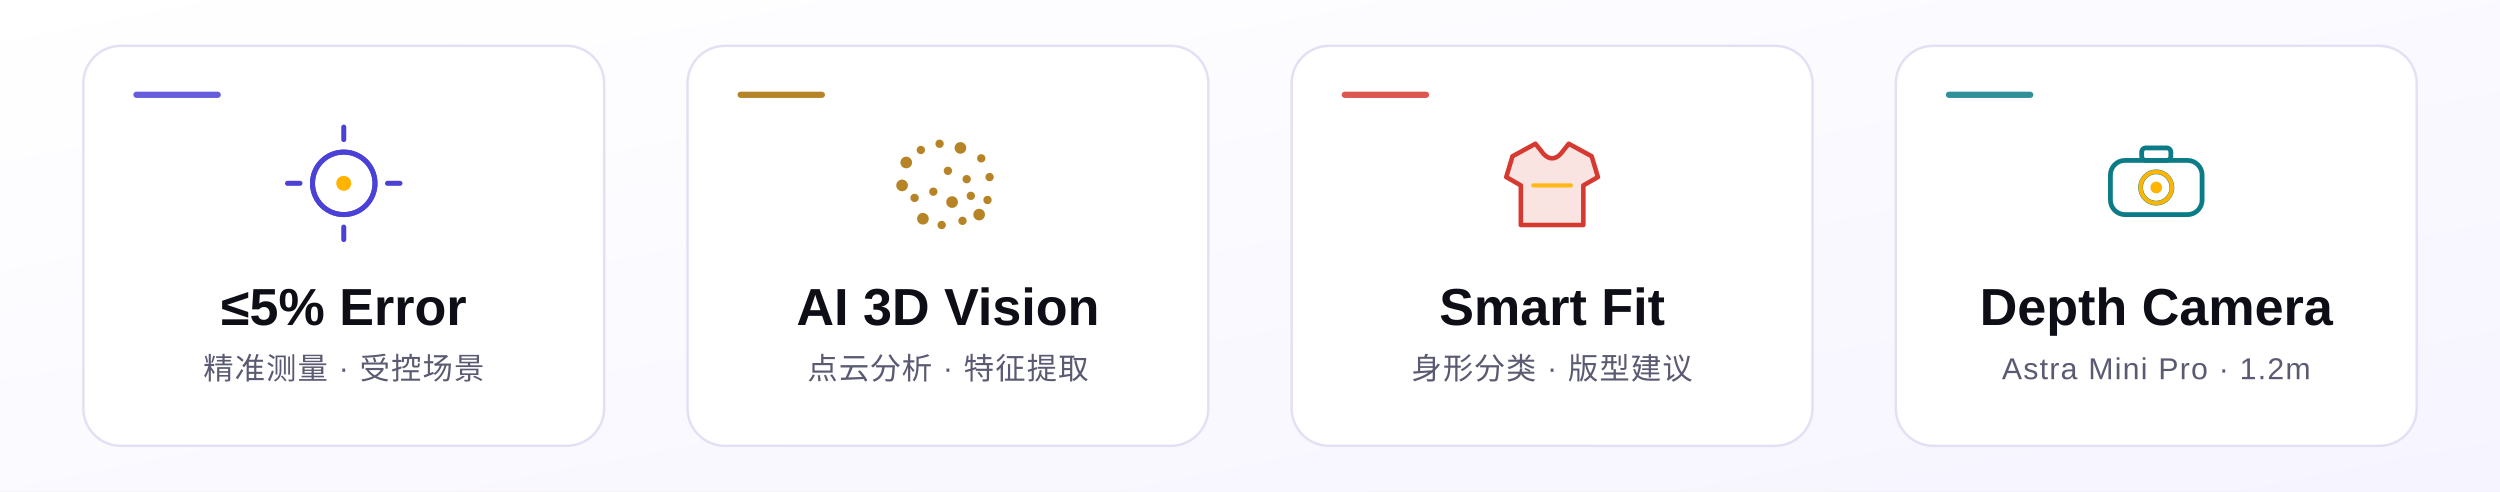
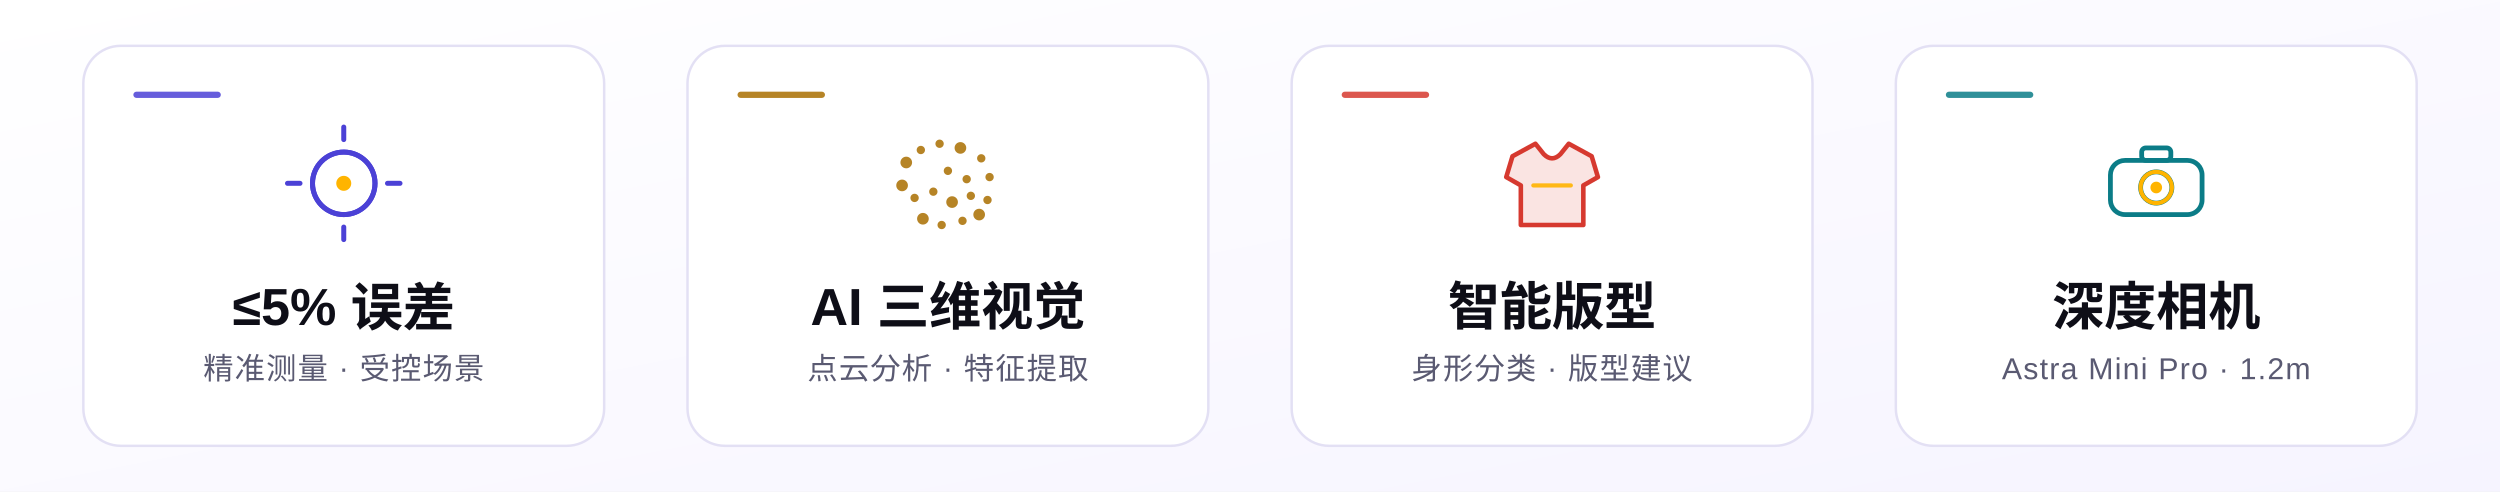
<svg xmlns="http://www.w3.org/2000/svg" width="1200" height="236" viewBox="0 0 1200 236" role="img" aria-label="Cleanfit 核心亮点">
  <defs>
    <linearGradient id="pbg" x1="0" y1="0" x2="1" y2="1">
      <stop offset="0%" stop-color="#FFFFFF" />
      <stop offset="100%" stop-color="#F6F4FF" />
    </linearGradient>
  </defs>
  <rect width="1200" height="236" fill="url(#pbg)" />
  <g>
    <rect x="40" y="22" width="250" height="192" rx="18" fill="#FFFFFF" stroke="#E3E0F4" stroke-width="1.2" />
    <rect x="40" y="22" width="250" height="192" rx="18" fill="none" stroke="#4B41D6" stroke-width="1.8" opacity="0">
      <animate attributeName="opacity" values="0;0.55;0.55;0" dur="8s" begin="0.0s" repeatCount="indefinite" keyTimes="0;0.12;0.25;0.42" />
    </rect>
    <rect x="64" y="44" width="42" height="3" rx="1.5" fill="#4B41D6" opacity="0.85">
      <animate attributeName="width" from="0" to="42" dur="0.8s" begin="0.0s" fill="freeze" />
    </rect>
    <g>
      <circle cx="165.0" cy="88" r="15" fill="none" stroke="#4B41D6" stroke-width="2.4" />
      <circle cx="165.0" cy="88" r="15" fill="none" stroke="#4B41D6" stroke-width="2.4">
        <animate attributeName="r" values="15;25;15" dur="3s" begin="0.3s" repeatCount="indefinite" />
        <animate attributeName="opacity" values="0.55;0;0.55" dur="3s" begin="0.3s" repeatCount="indefinite" />
      </circle>
      <line x1="144.0" y1="88" x2="138.0" y2="88" stroke="#4B41D6" stroke-width="2.4" stroke-linecap="round" />
      <line x1="186.0" y1="88" x2="192.0" y2="88" stroke="#4B41D6" stroke-width="2.4" stroke-linecap="round" />
      <line x1="165.0" y1="67" x2="165.0" y2="61" stroke="#4B41D6" stroke-width="2.4" stroke-linecap="round" />
      <line x1="165.0" y1="109" x2="165.0" y2="115" stroke="#4B41D6" stroke-width="2.4" stroke-linecap="round" />
      <circle cx="165.0" cy="88" r="3.6" fill="#FFB400">
        <animate attributeName="r" values="3.6;5.2;3.6" dur="2.4s" begin="0.3s" repeatCount="indefinite" />
      </circle>
    </g>
-     <text x="165.0" y="156" text-anchor="middle" font-family="'Segoe UI','PingFang SC','Microsoft YaHei','Helvetica Neue',Arial,sans-serif" font-size="25" font-weight="800" fill="#0E0E17">≤5% Error</text>
+     <text x="165.0" y="156" text-anchor="middle" font-family="'Segoe UI','PingFang SC','Microsoft YaHei','Helvetica Neue',Arial,sans-serif" font-size="25" font-weight="800" fill="#0E0E17">≤5% 误差</text>
    <text x="165.0" y="182" text-anchor="middle" font-family="'Segoe UI','PingFang SC','Microsoft YaHei','Helvetica Neue',Arial,sans-serif" font-size="14.5" font-weight="500" letter-spacing="0.6" fill="#5A5A72">精准测量 · 受控场景</text>
  </g>
  <g>
    <rect x="330" y="22" width="250" height="192" rx="18" fill="#FFFFFF" stroke="#E3E0F4" stroke-width="1.2" />
    <rect x="330" y="22" width="250" height="192" rx="18" fill="none" stroke="#A96E00" stroke-width="1.8" opacity="0">
      <animate attributeName="opacity" values="0;0.55;0.55;0" dur="8s" begin="0.35s" repeatCount="indefinite" keyTimes="0;0.12;0.25;0.42" />
    </rect>
    <rect x="354" y="44" width="42" height="3" rx="1.5" fill="#A96E00" opacity="0.85">
      <animate attributeName="width" from="0" to="42" dur="0.8s" begin="0.35s" fill="freeze" />
    </rect>
    <g>
      <circle cx="435.0" cy="78" r="2.8" fill="#A96E00" opacity="0.85">
        <animate attributeName="opacity" values="0.85;0.18;0.85" dur="2.8s" begin="0.65s" repeatCount="indefinite" />
      </circle>
      <circle cx="442.0" cy="72" r="2.0" fill="#A96E00" opacity="0.85">
        <animate attributeName="opacity" values="0.85;0.18;0.85" dur="2.8s" begin="0.78s" repeatCount="indefinite" />
      </circle>
      <circle cx="451.0" cy="69" r="2.0" fill="#A96E00" opacity="0.85">
        <animate attributeName="opacity" values="0.85;0.18;0.85" dur="2.8s" begin="0.91s" repeatCount="indefinite" />
      </circle>
      <circle cx="461.0" cy="71" r="2.8" fill="#A96E00" opacity="0.85">
        <animate attributeName="opacity" values="0.85;0.18;0.85" dur="2.8s" begin="1.04s" repeatCount="indefinite" />
      </circle>
      <circle cx="471.0" cy="76" r="2.0" fill="#A96E00" opacity="0.85">
        <animate attributeName="opacity" values="0.85;0.18;0.85" dur="2.8s" begin="1.17s" repeatCount="indefinite" />
      </circle>
      <circle cx="475.0" cy="85" r="2.0" fill="#A96E00" opacity="0.85">
        <animate attributeName="opacity" values="0.85;0.18;0.85" dur="2.8s" begin="1.3s" repeatCount="indefinite" />
      </circle>
      <circle cx="433.0" cy="89" r="2.8" fill="#A96E00" opacity="0.85">
        <animate attributeName="opacity" values="0.85;0.18;0.85" dur="2.8s" begin="1.43s" repeatCount="indefinite" />
      </circle>
      <circle cx="439.0" cy="95" r="2.0" fill="#A96E00" opacity="0.85">
        <animate attributeName="opacity" values="0.85;0.18;0.85" dur="2.8s" begin="1.56s" repeatCount="indefinite" />
      </circle>
      <circle cx="448.0" cy="92" r="2.0" fill="#A96E00" opacity="0.85">
        <animate attributeName="opacity" values="0.85;0.18;0.85" dur="2.8s" begin="1.69s" repeatCount="indefinite" />
      </circle>
      <circle cx="457.0" cy="97" r="2.8" fill="#A96E00" opacity="0.85">
        <animate attributeName="opacity" values="0.85;0.18;0.85" dur="2.8s" begin="1.82s" repeatCount="indefinite" />
      </circle>
      <circle cx="466.0" cy="94" r="2.0" fill="#A96E00" opacity="0.85">
        <animate attributeName="opacity" values="0.85;0.18;0.85" dur="2.8s" begin="1.95s" repeatCount="indefinite" />
      </circle>
      <circle cx="474.0" cy="96" r="2.0" fill="#A96E00" opacity="0.85">
        <animate attributeName="opacity" values="0.85;0.18;0.85" dur="2.8s" begin="2.08s" repeatCount="indefinite" />
      </circle>
      <circle cx="443.0" cy="105" r="2.8" fill="#A96E00" opacity="0.85">
        <animate attributeName="opacity" values="0.85;0.18;0.85" dur="2.8s" begin="2.21s" repeatCount="indefinite" />
      </circle>
      <circle cx="452.0" cy="108" r="2.0" fill="#A96E00" opacity="0.85">
        <animate attributeName="opacity" values="0.85;0.18;0.85" dur="2.8s" begin="2.34s" repeatCount="indefinite" />
      </circle>
      <circle cx="462.0" cy="106" r="2.0" fill="#A96E00" opacity="0.85">
        <animate attributeName="opacity" values="0.85;0.18;0.85" dur="2.8s" begin="2.47s" repeatCount="indefinite" />
      </circle>
      <circle cx="470.0" cy="103" r="2.8" fill="#A96E00" opacity="0.85">
        <animate attributeName="opacity" values="0.85;0.18;0.85" dur="2.8s" begin="2.6s" repeatCount="indefinite" />
      </circle>
      <circle cx="455.0" cy="82" r="2.0" fill="#A96E00" opacity="0.85">
        <animate attributeName="opacity" values="0.85;0.18;0.85" dur="2.8s" begin="2.73s" repeatCount="indefinite" />
      </circle>
      <circle cx="464.0" cy="86" r="2.0" fill="#A96E00" opacity="0.85">
        <animate attributeName="opacity" values="0.85;0.18;0.85" dur="2.8s" begin="2.86s" repeatCount="indefinite" />
      </circle>
    </g>
-     <text x="455.0" y="156" text-anchor="middle" font-family="'Segoe UI','PingFang SC','Microsoft YaHei','Helvetica Neue',Arial,sans-serif" font-size="25" font-weight="800" fill="#0E0E17">AI 3D Vision</text>
+     <text x="455.0" y="156" text-anchor="middle" font-family="'Segoe UI','PingFang SC','Microsoft YaHei','Helvetica Neue',Arial,sans-serif" font-size="25" font-weight="800" fill="#0E0E17">AI 三维视觉</text>
    <text x="455.0" y="182" text-anchor="middle" font-family="'Segoe UI','PingFang SC','Microsoft YaHei','Helvetica Neue',Arial,sans-serif" font-size="14.5" font-weight="500" letter-spacing="0.6" fill="#5A5A72">点云分析 · 特征提取</text>
  </g>
  <g>
    <rect x="620" y="22" width="250" height="192" rx="18" fill="#FFFFFF" stroke="#E3E0F4" stroke-width="1.2" />
    <rect x="620" y="22" width="250" height="192" rx="18" fill="none" stroke="#D6392F" stroke-width="1.8" opacity="0">
      <animate attributeName="opacity" values="0;0.55;0.55;0" dur="8s" begin="0.7s" repeatCount="indefinite" keyTimes="0;0.12;0.25;0.42" />
    </rect>
    <rect x="644" y="44" width="42" height="3" rx="1.5" fill="#D6392F" opacity="0.85">
      <animate attributeName="width" from="0" to="42" dur="0.8s" begin="0.7s" fill="freeze" />
    </rect>
    <g>
      <path d="M 726.0,75 L 737.0,69 L 741.0,74 Q 745.0,78 749.0,74 L 753.0,69 L 764.0,75 L 767.0,85 L 760.0,89 L 760.0,108 L 730.0,108 L 730.0,89 L 723.0,85 Z" fill="#D6392F" fill-opacity="0.14" stroke="#D6392F" stroke-width="2.2" stroke-linejoin="round" stroke-dasharray="200" stroke-dashoffset="0">
        <animate attributeName="stroke-dashoffset" from="200" to="0" dur="1.6s" begin="1.0s" fill="freeze" />
      </path>
      <line x1="736.0" y1="89" x2="754.0" y2="89" stroke="#FFB400" stroke-width="2" stroke-linecap="round" opacity="0.9">
        <animate attributeName="opacity" values="0.9;0.25;0.9" dur="2.6s" begin="1.6s" repeatCount="indefinite" />
      </line>
    </g>
-     <text x="745.0" y="156" text-anchor="middle" font-family="'Segoe UI','PingFang SC','Microsoft YaHei','Helvetica Neue',Arial,sans-serif" font-size="25" font-weight="800" fill="#0E0E17">Smart Fit</text>
+     <text x="745.0" y="156" text-anchor="middle" font-family="'Segoe UI','PingFang SC','Microsoft YaHei','Helvetica Neue',Arial,sans-serif" font-size="25" font-weight="800" fill="#0E0E17">智能版型</text>
    <text x="745.0" y="182" text-anchor="middle" font-family="'Segoe UI','PingFang SC','Microsoft YaHei','Helvetica Neue',Arial,sans-serif" font-size="14.5" font-weight="500" letter-spacing="0.6" fill="#5A5A72">身形分类 · 版型建议</text>
  </g>
  <g>
    <rect x="910" y="22" width="250" height="192" rx="18" fill="#FFFFFF" stroke="#E3E0F4" stroke-width="1.2" />
    <rect x="910" y="22" width="250" height="192" rx="18" fill="none" stroke="#0B7C87" stroke-width="1.8" opacity="0">
      <animate attributeName="opacity" values="0;0.55;0.55;0" dur="8s" begin="1.05s" repeatCount="indefinite" keyTimes="0;0.12;0.25;0.42" />
    </rect>
    <rect x="934" y="44" width="42" height="3" rx="1.5" fill="#0B7C87" opacity="0.85">
      <animate attributeName="width" from="0" to="42" dur="0.8s" begin="1.05s" fill="freeze" />
    </rect>
    <g>
      <rect x="1013.0" y="77" width="44" height="26" rx="7" fill="none" stroke="#0B7C87" stroke-width="2.3" />
      <rect x="1028.0" y="71" width="14" height="6" rx="2" fill="none" stroke="#0B7C87" stroke-width="2.3" />
      <circle cx="1035.0" cy="90" r="7.5" fill="none" stroke="#0B7C87" stroke-width="2.3" />
      <circle cx="1035.0" cy="90" r="7.5" fill="none" stroke="#FFB400" stroke-width="2">
        <animate attributeName="r" values="7.5;13;7.5" dur="3.2s" begin="1.35s" repeatCount="indefinite" />
        <animate attributeName="opacity" values="0.8;0;0.8" dur="3.2s" begin="1.35s" repeatCount="indefinite" />
      </circle>
      <circle cx="1035.0" cy="90" r="2.8" fill="#FFB400" />
    </g>
-     <text x="1035.0" y="156" text-anchor="middle" font-family="'Segoe UI','PingFang SC','Microsoft YaHei','Helvetica Neue',Arial,sans-serif" font-size="25" font-weight="800" fill="#0E0E17">Depth Camera</text>
+     <text x="1035.0" y="156" text-anchor="middle" font-family="'Segoe UI','PingFang SC','Microsoft YaHei','Helvetica Neue',Arial,sans-serif" font-size="25" font-weight="800" fill="#0E0E17">深度相机</text>
    <text x="1035.0" y="182" text-anchor="middle" font-family="'Segoe UI','PingFang SC','Microsoft YaHei','Helvetica Neue',Arial,sans-serif" font-size="14.5" font-weight="500" letter-spacing="0.6" fill="#5A5A72">Astra Mini Pro · 1.2m</text>
  </g>
</svg>
